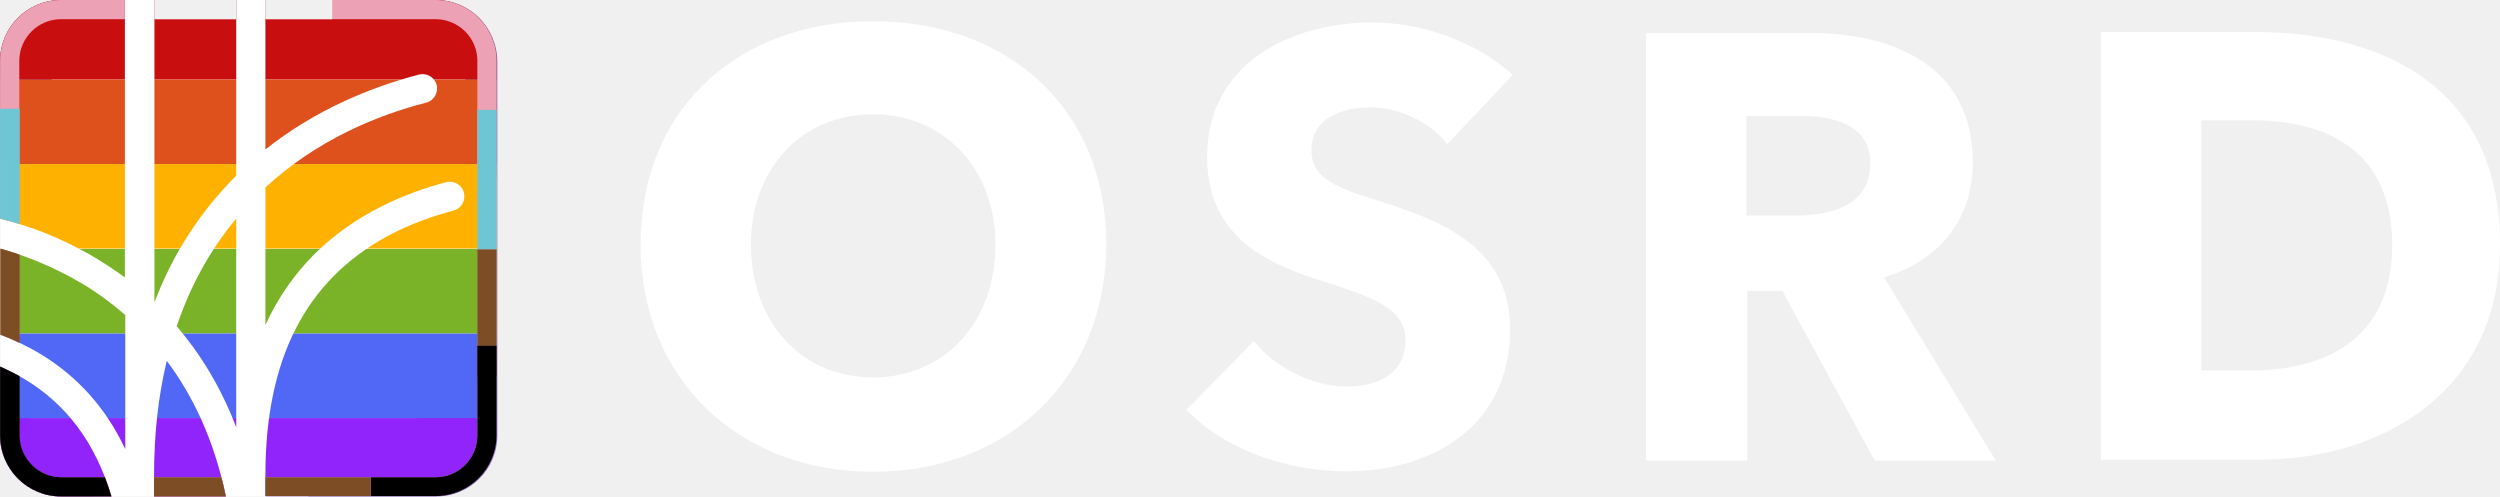
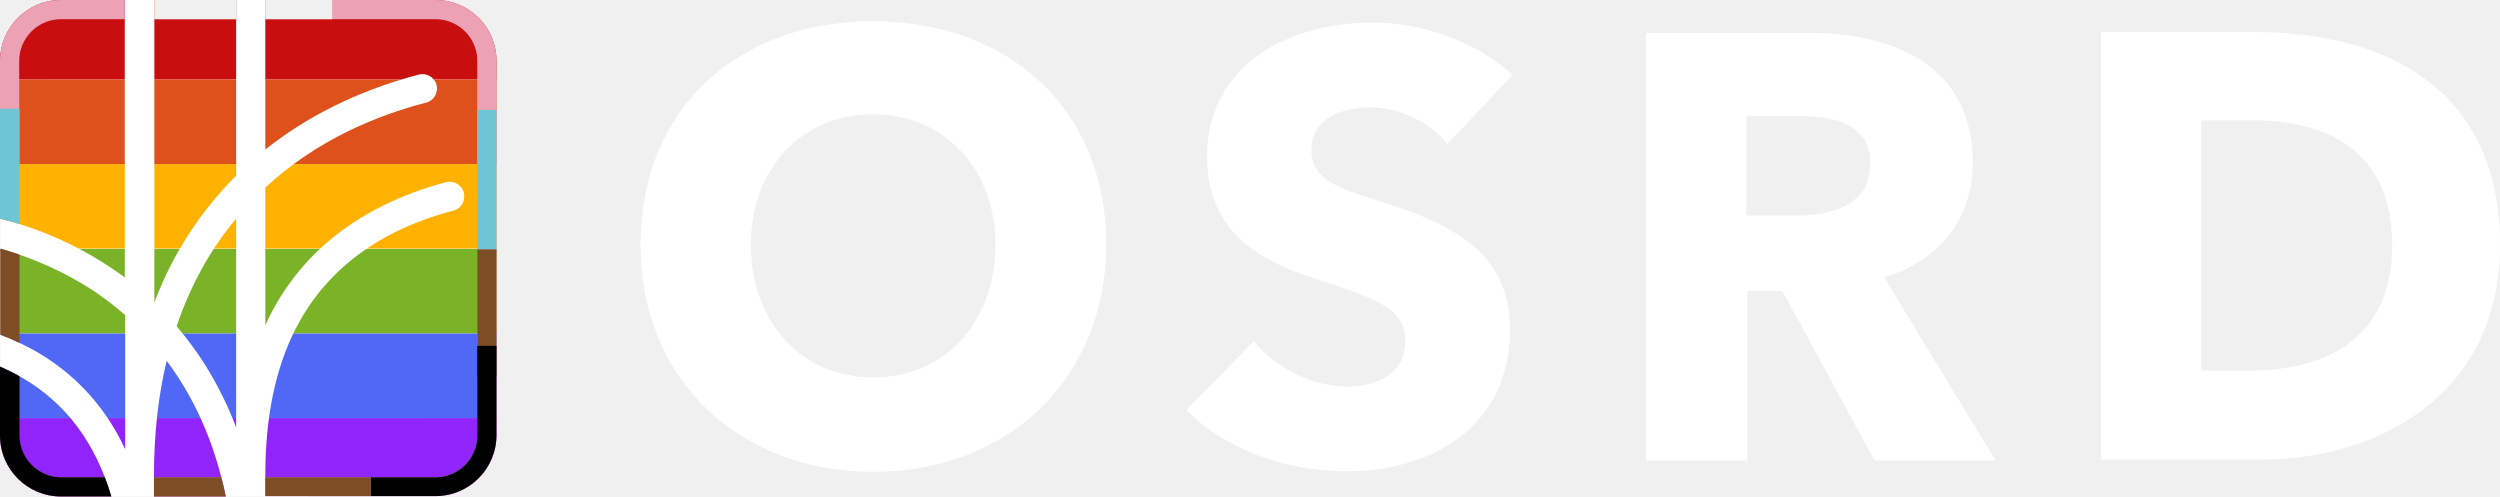
- <svg xmlns="http://www.w3.org/2000/svg" xmlns:xlink="http://www.w3.org/1999/xlink" xml:space="preserve" id="svg42" width="644.575" height="128" x="0" y="0" version="1.1">
+ <svg xmlns="http://www.w3.org/2000/svg" xmlns:xlink="http://www.w3.org/1999/xlink" xml:space="preserve" id="svg42" width="644.548" height="128" x="0" y="0" version="1.1">
  <defs id="defs1">
-     <clipPath id="clipPath352">
-       <path id="path1" d="M-1347.3 1737.07h1920V-923.35h-1920Z" />
-     </clipPath>
    <clipPath id="SVGID_2_">
      <use xlink:href="#SVGID_1_" id="use1" style="overflow:visible" />
    </clipPath>
-     <clipPath id="clipPath2">
-       <use xlink:href="#SVGID_1_" id="use2" style="overflow:visible" />
-     </clipPath>
    <clipPath id="SVGID_4_">
      <use xlink:href="#SVGID_3_" id="use10" style="overflow:visible" />
    </clipPath>
-     <clipPath id="clipPath3">
-       <use xlink:href="#SVGID_3_" id="use3" style="overflow:visible" />
-     </clipPath>
    <clipPath id="SVGID_6_">
      <use xlink:href="#SVGID_5_" id="use19" style="overflow:visible" />
    </clipPath>
-     <clipPath id="clipPath4">
-       <use xlink:href="#SVGID_5_" id="use4" style="overflow:visible" />
-     </clipPath>
    <clipPath id="SVGID_8_">
      <use xlink:href="#SVGID_7_" id="use28" style="overflow:visible" />
    </clipPath>
    <clipPath id="SVGID_10_">
      <use xlink:href="#SVGID_9_" id="use34" style="overflow:visible" />
    </clipPath>
-     <clipPath id="clipPath5">
-       <use xlink:href="#SVGID_9_" id="use5" style="overflow:visible" />
-     </clipPath>
    <clipPath id="SVGID_12_">
      <use xlink:href="#SVGID_11_" id="use43" style="overflow:visible" />
    </clipPath>
-     <clipPath id="clipPath6">
-       <use xlink:href="#SVGID_11_" id="use6" style="overflow:visible" />
-     </clipPath>
    <clipPath id="SVGID_14_">
      <use xlink:href="#SVGID_13_" id="use52" style="overflow:visible" />
    </clipPath>
-     <clipPath id="clipPath7">
-       <use xlink:href="#SVGID_13_" id="use7" style="overflow:visible" />
-     </clipPath>
-     <path id="SVGID_1_" d="M83.3 131.4c-2.2 9.2-3.3 19.1-3.3 29.9v5.4h18.7c-3.1-14.9-8.7-26.4-15.4-35.3Z" />
-     <path id="SVGID_3_" d="M40 102.2v22.4c3.4 1.3 7.1 3 10.7 5.2 9.6 5.9 16.9 14.1 21.8 24.6v-34.9c-3.9-3.4-7.8-6.2-11.6-8.4-7.3-4.3-14.6-7.1-20.9-8.9Z" />
-     <path id="SVGID_5_" d="M80.1 116.2c4.8-12.7 12-23.7 21.3-33V37.5H80.1Z" />
-     <path id="SVGID_7_" d="M85.9 122.4c6 7 11.4 15.6 15.5 26.3V94.4c-6.8 8.1-11.9 17.4-15.5 28z" />
-     <path id="SVGID_9_" d="M153.3 37.5H109v38.9c13.2-10.5 27.8-16.3 40-19.5 2-.5 4.1.7 4.6 2.7s-.7 4.1-2.7 4.6c-12.8 3.3-28.5 9.7-41.9 22.1v35.8c3.2-7 7.5-13.2 12.8-18.5 10.6-10.5 23.7-15.9 34.3-18.7 2-.5 4.1.7 4.6 2.8.5 2-.7 4.1-2.7 4.6-5.3 1.4-11.4 3.5-17.3 6.7-21.3 11.6-31.7 32-31.7 62.2v5.4h44.3c8.8 0 15.9-7.1 15.9-15.9V53.3c0-8.7-7.1-15.8-15.9-15.8z" />
-     <path id="SVGID_11_" d="M64.7 104.6c2.5 1.5 5.1 3.2 7.7 5.1V37.5H55.8c-8.8 0-15.9 7.1-15.9 15.9v41c7.4 1.8 16.1 5 24.8 10.2z" />
-     <path id="SVGID_13_" d="M46 136c-2-1.2-4.1-2.2-6.1-3.1v17.9c0 8.8 7.1 15.9 15.9 15.9h13.1C64.8 152.9 57.2 142.6 46 136Z" />
-     <filter id="filter2" width="1.06" height="1.06" x="-.03" y="-.03" color-interpolation-filters="sRGB">
-       <feGaussianBlur id="feGaussianBlur1" stdDeviation="1.593" />
-     </filter>
+     <path id="SVGID_1_" d="m 83.3,131.4 c -2.2,9.2 -3.3,19.1 -3.3,29.9 v 5.4 H 98.7 C 95.6,151.8 90,140.3 83.3,131.4 Z" />
+     <path id="SVGID_3_" d="m 40,102.2 v 22.4 c 3.4,1.3 7.1,3 10.7,5.2 9.6,5.9 16.9,14.1 21.8,24.6 V 119.5 C 68.6,116.1 64.7,113.3 60.9,111.1 53.6,106.8 46.3,104 40,102.2 Z" />
+     <path id="SVGID_5_" d="m 80.1,116.2 c 4.8,-12.7 12,-23.7 21.3,-33 V 37.5 H 80.1 Z" />
+     <path id="SVGID_7_" d="m 85.9,122.4 c 6,7 11.4,15.6 15.5,26.3 V 94.4 c -6.8,8.1 -11.9,17.4 -15.5,28 z" />
+     <path id="SVGID_9_" d="M 153.3,37.5 H 109 v 38.9 c 13.2,-10.5 27.8,-16.3 40,-19.5 2,-0.5 4.1,0.7 4.6,2.7 0.5,2 -0.7,4.1 -2.7,4.6 -12.8,3.3 -28.5,9.7 -41.9,22.1 v 35.8 c 3.2,-7 7.5,-13.2 12.8,-18.5 10.6,-10.5 23.7,-15.9 34.3,-18.7 2,-0.5 4.1,0.7 4.6,2.8 0.5,2 -0.7,4.1 -2.7,4.6 -5.3,1.4 -11.4,3.5 -17.3,6.7 -21.3,11.6 -31.7,32 -31.7,62.2 v 5.4 h 44.3 c 8.8,0 15.9,-7.1 15.9,-15.9 V 53.3 c 0,-8.7 -7.1,-15.8 -15.9,-15.8 z" />
+     <path id="SVGID_11_" d="m 64.7,104.6 c 2.5,1.5 5.1,3.2 7.7,5.1 V 37.5 H 55.8 c -8.8,0 -15.9,7.1 -15.9,15.9 v 41 c 7.4,1.8 16.1,5 24.8,10.2 z" />
+     <path id="SVGID_13_" d="m 46,136 c -2,-1.2 -4.1,-2.2 -6.1,-3.1 v 17.9 c 0,8.8 7.1,15.9 15.9,15.9 H 68.9 C 64.8,152.9 57.2,142.6 46,136 Z" />
  </defs>
  <style id="style1" type="text/css">.st10{fill:#fff}.st2{fill:#786abf}</style>
-   <g id="g12">
-     <g id="g42" transform="translate(-55.632 70.037)scale(1.11595)">
-       <g id="g29" transform="translate(13.651 -93.96)">
-         <path id="path23" d="M74.7 114.6c-1.9 8.2-2.9 17-2.9 26.5v4.8h16.6c-2.8-13.1-7.8-23.4-13.7-31.3Z" class="st2" />
-         <path id="path24" d="M36.2 88.7v19.9c3.1 1.2 6.3 2.7 9.5 4.6 8.5 5.2 15 12.6 19.4 21.8v-31c-3.4-3-6.9-5.5-10.3-7.5-6.5-3.7-12.9-6.2-18.6-7.8Z" class="st2" />
-         <path id="path25" d="M71.8 101.1c4.3-11.3 10.6-21.1 19-29.4V31.2h-19z" class="st2" />
-         <path id="path26" d="M77 106.6c5.3 6.2 10.1 13.8 13.7 23.3V81.8C84.8 89 80.2 97.3 77 106.6Z" class="st2" />
-         <path id="path27" d="M136.9 31.2H97.5v34.5c11.8-9.4 24.7-14.5 35.6-17.3 1.8-.5 3.7.6 4.1 2.4.5 1.8-.6 3.6-2.4 4.1-11.4 2.9-25.3 8.6-37.2 19.7v31.8c2.9-6.3 6.7-11.7 11.4-16.4 9.4-9.3 21-14.1 30.5-16.6 1.8-.5 3.7.6 4.1 2.4.5 1.8-.6 3.6-2.4 4.1-4.7 1.2-10.1 3.1-15.3 6-19 10.3-28.2 28.4-28.2 55.2v4.8H137c7.8 0 14.1-6.3 14.1-14.1V45.3c-.1-7.8-6.4-14.1-14.2-14.1Z" class="st2" />
-         <path id="path28" d="M58.2 90.8c2.2 1.3 4.5 2.8 6.8 4.6V31.2H50.3c-7.8 0-14.1 6.3-14.1 14.1v36.4c6.6 1.7 14.3 4.5 22 9.1z" class="st2" />
-         <path id="path29" d="M41.6 118.7c-1.8-1.1-3.6-2-5.4-2.8v15.9c0 7.8 6.3 14.1 14.1 14.1h11.6c-3.6-12.2-10.4-21.3-20.3-27.2Z" class="st2" />
-       </g>
-       <g id="g33" transform="translate(13.651 -93.96)">
+   <g id="g12" transform="translate(-0.024005,3.75e-4)">
+     <g id="g42" transform="matrix(1.11595,0,0,1.11595,-55.632,70.037)">
+       <g id="g33" transform="translate(13.651,-93.96)">
        <g id="g32">
          <g id="g31">
            <g id="g30">
-               <path id="path30" d="M237.9 140.2c-30.8 0-53.7-21.2-53.7-52.5 0-31.7 22.9-51.6 53.7-51.6 31 0 53.9 20 53.9 51.6-.1 31.3-22.9 52.5-53.9 52.5zm0-82.6c-16.7 0-28.2 12.8-28.2 30.1 0 17.9 11.6 30.7 28.2 30.7s28.3-12.8 28.3-30.7c0-17.2-11.6-30.1-28.3-30.1z" class="st10" />
+               <path id="path30" d="m 237.9,140.2 c -30.8,0 -53.7,-21.2 -53.7,-52.5 0,-31.7 22.9,-51.6 53.7,-51.6 31,0 53.9,20 53.9,51.6 -0.1,31.3 -22.9,52.5 -53.9,52.5 z m 0,-82.6 c -16.7,0 -28.2,12.8 -28.2,30.1 0,17.9 11.6,30.7 28.2,30.7 16.6,0 28.3,-12.8 28.3,-30.7 0,-17.2 -11.6,-30.1 -28.3,-30.1 z" class="st10" />
            </g>
          </g>
        </g>
      </g>
-       <g id="g35" transform="translate(13.651 -93.96)">
+       <g id="g35" transform="translate(13.651,-93.96)">
        <g id="g34">
-           <path id="path33" d="M370.6 64.5c-4-5.2-11.4-8.5-17.6-8.5-6.2 0-13.8 2.1-13.8 9.9 0 6.6 5.9 8.7 15.2 11.6 13.4 4.3 30.7 10 30.7 29.7 0 22.7-18.3 32.9-37.8 32.9-14.1 0-28.3-5.2-37-14.2l15.6-15.9c4.7 6 13.5 10.5 21.3 10.5 7.3 0 13.7-2.8 13.7-10.7 0-7.5-7.5-9.9-20.5-14.1-12.6-4-25.3-10.5-25.3-28.3 0-21.9 19.8-31 38.2-31 11.2 0 23.7 4.2 32.4 12.1z" class="st10" />
-         </g>
-       </g>
-       <g id="g37" transform="translate(13.651 -93.96)">
+           <path id="path33" d="M 370.6,64.5 C 366.6,59.3 359.2,56 353,56 c -6.2,0 -13.8,2.1 -13.8,9.9 0,6.6 5.9,8.7 15.2,11.6 13.4,4.3 30.7,10 30.7,29.7 0,22.7 -18.3,32.9 -37.8,32.9 -14.1,0 -28.3,-5.2 -37,-14.2 L 325.9,110 c 4.7,6 13.5,10.5 21.3,10.5 7.3,0 13.7,-2.8 13.7,-10.7 0,-7.5 -7.5,-9.9 -20.5,-14.1 -12.6,-4 -25.3,-10.5 -25.3,-28.3 0,-21.9 19.8,-31 38.2,-31 11.2,0 23.7,4.2 32.4,12.1 z" class="st10" />
+         </g>
+       </g>
+       <g id="g37" transform="translate(13.651,-93.96)">
        <g id="g36">
-           <path id="path35" d="M469.3 137.6 448 98.4h-8.1v39.2h-23.4V38.8h37.7c19 0 37.8 7.3 37.8 29.9 0 13.3-7.8 22.7-20.5 26.6l25.8 42.3zM452.4 58h-12.7v23H451c7.7 0 17.3-2 17.3-12 .1-9.1-8.7-11-15.9-11z" class="st10" />
-         </g>
-       </g>
-       <g id="g41" transform="translate(13.651 -93.96)">
+           <path id="path35" d="M 469.3,137.6 448,98.4 h -8.1 v 39.2 H 416.5 V 38.8 h 37.7 c 19,0 37.8,7.3 37.8,29.9 0,13.3 -7.8,22.7 -20.5,26.6 l 25.8,42.3 z M 452.4,58 H 439.7 V 81 H 451 c 7.7,0 17.3,-2 17.3,-12 0.1,-9.1 -8.7,-11 -15.9,-11 z" class="st10" />
+         </g>
+       </g>
+       <g id="g41" transform="translate(13.651,-93.96)">
        <g id="g40">
          <g id="g39">
            <g id="g38">
-               <path id="path37" d="M558.4 137.4h-36.8V38.6h35.7c28 0 56.5 11.7 56.5 49.1 0 34.8-28.2 49.7-55.4 49.7zM556.7 59h-11.9v57.8h11.3c17 0 32.8-7 32.8-29 0-22.2-15.7-28.8-32.2-28.8Z" class="st10" />
+               <path id="path37" d="M 558.4,137.4 H 521.6 V 38.6 h 35.7 c 28,0 56.5,11.7 56.5,49.1 0,34.8 -28.2,49.7 -55.4,49.7 z M 556.7,59 h -11.9 v 57.8 h 11.3 c 17,0 32.8,-7 32.8,-29 C 588.9,65.6 573.2,59 556.7,59 Z" class="st10" />
            </g>
          </g>
        </g>
      </g>
    </g>
-     <g id="Calque_1" transform="matrix(.98995 0 0 .99071 -39.475 -37.152)">
+     <g id="Calque_1" transform="matrix(0.98995,0,0,0.99071,-39.475,-37.152)">
      <g id="g64">
        <g id="g63">
-           <path id="polygon1" d="M64.4 37.5h81.1l20.3 27 3.4 19.8v47.1l-49.1 35.3H64.2L40 137.1v-54z" class="st0" style="fill:#fff" />
+           <path id="polygon1" d="m 64.4,37.5 h 81.1 l 20.3,27 3.4,19.8 v 47.1 l -49.1,35.3 H 64.2 L 40,137.1 v -54 z" class="st0" style="fill:#ffffff" />
          <g id="g62">
            <g id="g10">
-               <defs id="defs7">
-                 <path id="path3" d="M83.3 131.4c-2.2 9.2-3.3 19.1-3.3 29.9v5.4h18.7c-3.1-14.9-8.7-26.4-15.4-35.3Z" />
-               </defs>
+               <defs id="defs7" />
              <clipPath id="clipPath8">
                <use xlink:href="#SVGID_1_" id="use8" style="overflow:visible" />
              </clipPath>
              <g id="g6" class="st1" clip-path="url(#SVGID_2_)">
-                 <path id="rect1" d="M38.4 36.2h132.1v22H38.4z" class="st2" style="fill:#c80e0e" />
-                 <path id="rect2" d="M38.4 58.2h132.1v22H38.4z" class="st3" style="fill:#de511d" />
-                 <path id="rect3" d="M38.4 80.2h132.1v22H38.4z" class="st4" style="fill:#ffb100" />
-                 <path id="rect4" d="M38.4 102.3h132.1v22H38.4z" class="st5" style="fill:#7ab327" />
-                 <path id="rect5" d="M38.4 124.3h132.1v22H38.4z" class="st6" style="fill:#5068f5" />
-                 <path id="rect6" d="M38.4 146.3h132.1v22H38.4z" class="st7" style="fill:#9024fa" />
+                 <path id="rect1" d="m 38.4,36.2 h 132.1 v 22 H 38.4 Z" class="st2" style="fill:#c80e0e" />
+                 <path id="rect2" d="m 38.4,58.2 h 132.1 v 22 H 38.4 Z" class="st3" style="fill:#de511d" />
+                 <path id="rect3" d="m 38.4,80.2 h 132.1 v 22 H 38.4 Z" class="st4" style="fill:#ffb100" />
+                 <path id="rect4" d="m 38.4,102.3 h 132.1 v 22 H 38.4 Z" class="st5" style="fill:#7ab327" />
+                 <path id="rect5" d="m 38.4,124.3 h 132.1 v 22 H 38.4 Z" class="st6" style="fill:#5068f5" />
+                 <path id="rect6" d="m 38.4,146.3 h 132.1 v 22 H 38.4 Z" class="st7" style="fill:#9024fa" />
              </g>
              <g id="g9" class="st1" clip-path="url(#SVGID_2_)">
-                 <path id="path6" d="M153.3 37.5H55.8c-8.8 0-15.9 7.1-15.9 15.9v97.4c0 8.8 7.1 15.9 15.9 15.9h97.5c8.8 0 15.9-7.1 15.9-15.9V53.3c0-8.7-7.1-15.8-15.9-15.8z" class="st8" style="fill:none;stroke:#eca1b5;stroke-width:10;stroke-miterlimit:10" />
-                 <path id="line6" d="M169.2 102.4V66.1" class="st9" style="fill:none;stroke:#6ec6d4;stroke-width:10;stroke-miterlimit:10" />
-                 <path id="line7" d="M169.2 135.5V99.4" class="st10" style="fill:none;stroke:#7d4d25;stroke-width:10;stroke-miterlimit:10" />
-                 <path id="path7" d="M136.4 166.7h16.9c8.8 0 15.9-7.1 15.9-15.9v-15.3" class="st11" style="fill:none;stroke:#000;stroke-width:10;stroke-miterlimit:10" />
-                 <path id="polyline7" d="M69.9 166.7h66.5" class="st10" style="fill:none;stroke:#7d4d25;stroke-width:10;stroke-miterlimit:10" />
-                 <path id="path8" d="M40 135.5v15.3c0 8.8 7.1 15.9 15.9 15.9h16" class="st11" style="fill:none;stroke:#000;stroke-width:10;stroke-miterlimit:10" />
-                 <path id="polyline8" d="M40 99.2v36.3" class="st10" style="fill:none;stroke:#7d4d25;stroke-width:10;stroke-miterlimit:10" />
-                 <path id="line8" d="M40 65.8v33.4" class="st9" style="fill:none;stroke:#6ec6d4;stroke-width:10;stroke-miterlimit:10" />
-                 <path id="polyline9" d="M136.4 37.5H69.9" class="st12" style="fill:none;stroke:#fafafa;stroke-width:10;stroke-miterlimit:10" />
+                 <path id="path6" d="M 153.3,37.5 H 55.8 c -8.8,0 -15.9,7.1 -15.9,15.9 v 97.4 c 0,8.8 7.1,15.9 15.9,15.9 h 97.5 c 8.8,0 15.9,-7.1 15.9,-15.9 V 53.3 c 0,-8.7 -7.1,-15.8 -15.9,-15.8 z" class="st8" style="fill:none;stroke:#eca1b5;stroke-width:10;stroke-miterlimit:10" />
+                 <path id="line6" d="M 169.2,102.4 V 66.1" class="st9" style="fill:none;stroke:#6ec6d4;stroke-width:10;stroke-miterlimit:10" />
+                 <path id="line7" d="M 169.2,135.5 V 99.4" class="st10" style="fill:none;stroke:#7d4d25;stroke-width:10;stroke-miterlimit:10" />
+                 <path id="path7" d="m 136.4,166.7 h 16.9 c 8.8,0 15.9,-7.1 15.9,-15.9 v -15.3" class="st11" style="fill:none;stroke:#000000;stroke-width:10;stroke-miterlimit:10" />
+                 <path id="polyline7" d="m 69.9,166.7 h 66.5" class="st10" style="fill:none;stroke:#7d4d25;stroke-width:10;stroke-miterlimit:10" />
+                 <path id="path8" d="m 40,135.5 v 15.3 c 0,8.8 7.1,15.9 15.9,15.9 h 16" class="st11" style="fill:none;stroke:#000000;stroke-width:10;stroke-miterlimit:10" />
+                 <path id="polyline8" d="m 40,99.2 v 36.3" class="st10" style="fill:none;stroke:#7d4d25;stroke-width:10;stroke-miterlimit:10" />
+                 <path id="line8" d="M 40,65.8 V 99.2" class="st9" style="fill:none;stroke:#6ec6d4;stroke-width:10;stroke-miterlimit:10" />
+                 <path id="polyline9" d="M 136.4,37.5 H 69.9" class="st12" style="fill:none;stroke:#fafafa;stroke-width:10;stroke-miterlimit:10" />
              </g>
            </g>
            <g id="g19">
-               <defs id="defs10">
-                 <path id="path4" d="M40 102.2v22.4c3.4 1.3 7.1 3 10.7 5.2 9.6 5.9 16.9 14.1 21.8 24.6v-34.9c-3.9-3.4-7.8-6.2-11.6-8.4-7.3-4.3-14.6-7.1-20.9-8.9Z" />
-               </defs>
+               <defs id="defs10" />
              <clipPath id="clipPath9">
                <use xlink:href="#SVGID_3_" id="use9" style="overflow:visible" />
              </clipPath>
              <g id="g15" class="st13" clip-path="url(#SVGID_4_)">
-                 <path id="rect10" d="M38.4 36.2h132.1v22H38.4z" class="st2" style="fill:#c80e0e" />
-                 <path id="rect11" d="M38.4 58.2h132.1v22H38.4z" class="st3" style="fill:#de511d" />
-                 <path id="rect12" d="M38.4 80.2h132.1v22H38.4z" class="st4" style="fill:#ffb100" />
-                 <path id="rect13" d="M38.4 102.3h132.1v22H38.4z" class="st5" style="fill:#7ab327" />
-                 <path id="rect14" d="M38.4 124.3h132.1v22H38.4z" class="st6" style="fill:#5068f5" />
-                 <path id="rect15" d="M38.4 146.3h132.1v22H38.4z" class="st7" style="fill:#9024fa" />
+                 <path id="rect10" d="m 38.4,36.2 h 132.1 v 22 H 38.4 Z" class="st2" style="fill:#c80e0e" />
+                 <path id="rect11" d="m 38.4,58.2 h 132.1 v 22 H 38.4 Z" class="st3" style="fill:#de511d" />
+                 <path id="rect12" d="m 38.4,80.2 h 132.1 v 22 H 38.4 Z" class="st4" style="fill:#ffb100" />
+                 <path id="rect13" d="m 38.4,102.3 h 132.1 v 22 H 38.4 Z" class="st5" style="fill:#7ab327" />
+                 <path id="rect14" d="m 38.4,124.3 h 132.1 v 22 H 38.4 Z" class="st6" style="fill:#5068f5" />
+                 <path id="rect15" d="m 38.4,146.3 h 132.1 v 22 H 38.4 Z" class="st7" style="fill:#9024fa" />
              </g>
              <g id="g18" class="st13" clip-path="url(#SVGID_4_)">
-                 <path id="path15" d="M153.3 37.5H55.8c-8.8 0-15.9 7.1-15.9 15.9v97.4c0 8.8 7.1 15.9 15.9 15.9h97.5c8.8 0 15.9-7.1 15.9-15.9V53.3c0-8.7-7.1-15.8-15.9-15.8z" class="st8" style="fill:none;stroke:#eca1b5;stroke-width:10;stroke-miterlimit:10" />
-                 <path id="line15" d="M169.2 102.4V66.1" class="st9" style="fill:none;stroke:#6ec6d4;stroke-width:10;stroke-miterlimit:10" />
-                 <path id="line16" d="M169.2 135.5V99.4" class="st10" style="fill:none;stroke:#7d4d25;stroke-width:10;stroke-miterlimit:10" />
-                 <path id="path16" d="M136.4 166.7h16.9c8.8 0 15.9-7.1 15.9-15.9v-15.3" class="st11" style="fill:none;stroke:#000;stroke-width:10;stroke-miterlimit:10" />
-                 <path id="polyline16" d="M69.9 166.7h66.5" class="st10" style="fill:none;stroke:#7d4d25;stroke-width:10;stroke-miterlimit:10" />
-                 <path id="path17" d="M40 135.5v15.3c0 8.8 7.1 15.9 15.9 15.9h16" class="st11" style="fill:none;stroke:#000;stroke-width:10;stroke-miterlimit:10" />
-                 <path id="polyline17" d="M40 99.2v36.3" class="st10" style="fill:none;stroke:#7d4d25;stroke-width:10;stroke-miterlimit:10" />
-                 <path id="line17" d="M40 65.8v33.4" class="st9" style="fill:none;stroke:#6ec6d4;stroke-width:10;stroke-miterlimit:10" />
-                 <path id="polyline18" d="M136.4 37.5H69.9" class="st12" style="fill:none;stroke:#fafafa;stroke-width:10;stroke-miterlimit:10" />
+                 <path id="path15" d="M 153.3,37.5 H 55.8 c -8.8,0 -15.9,7.1 -15.9,15.9 v 97.4 c 0,8.8 7.1,15.9 15.9,15.9 h 97.5 c 8.8,0 15.9,-7.1 15.9,-15.9 V 53.3 c 0,-8.7 -7.1,-15.8 -15.9,-15.8 z" class="st8" style="fill:none;stroke:#eca1b5;stroke-width:10;stroke-miterlimit:10" />
+                 <path id="line15" d="M 169.2,102.4 V 66.1" class="st9" style="fill:none;stroke:#6ec6d4;stroke-width:10;stroke-miterlimit:10" />
+                 <path id="line16" d="M 169.2,135.5 V 99.4" class="st10" style="fill:none;stroke:#7d4d25;stroke-width:10;stroke-miterlimit:10" />
+                 <path id="path16" d="m 136.4,166.7 h 16.9 c 8.8,0 15.9,-7.1 15.9,-15.9 v -15.3" class="st11" style="fill:none;stroke:#000000;stroke-width:10;stroke-miterlimit:10" />
+                 <path id="polyline16" d="m 69.9,166.7 h 66.5" class="st10" style="fill:none;stroke:#7d4d25;stroke-width:10;stroke-miterlimit:10" />
+                 <path id="path17" d="m 40,135.5 v 15.3 c 0,8.8 7.1,15.9 15.9,15.9 h 16" class="st11" style="fill:none;stroke:#000000;stroke-width:10;stroke-miterlimit:10" />
+                 <path id="polyline17" d="m 40,99.2 v 36.3" class="st10" style="fill:none;stroke:#7d4d25;stroke-width:10;stroke-miterlimit:10" />
+                 <path id="line17" d="M 40,65.8 V 99.2" class="st9" style="fill:none;stroke:#6ec6d4;stroke-width:10;stroke-miterlimit:10" />
+                 <path id="polyline18" d="M 136.4,37.5 H 69.9" class="st12" style="fill:none;stroke:#fafafa;stroke-width:10;stroke-miterlimit:10" />
              </g>
            </g>
            <g id="g28">
-               <defs id="defs19">
-                 <path id="path5" d="M80.1 116.2c4.8-12.7 12-23.7 21.3-33V37.5H80.1Z" />
-               </defs>
+               <defs id="defs19" />
              <clipPath id="clipPath11">
                <use xlink:href="#SVGID_5_" id="use11" style="overflow:visible" />
              </clipPath>
              <g id="g24" class="st14" clip-path="url(#SVGID_6_)">
-                 <path id="rect19" d="M38.4 36.2h132.1v22H38.4z" class="st2" style="fill:#c80e0e" />
-                 <path id="rect20" d="M38.4 58.2h132.1v22H38.4z" class="st3" style="fill:#de511d" />
-                 <path id="rect21" d="M38.4 80.2h132.1v22H38.4z" class="st4" style="fill:#ffb100" />
-                 <path id="rect22" d="M38.4 102.3h132.1v22H38.4z" class="st5" style="fill:#7ab327" />
-                 <path id="rect23" d="M38.4 124.3h132.1v22H38.4z" class="st6" style="fill:#5068f5" />
-                 <path id="rect24" d="M38.4 146.3h132.1v22H38.4z" class="st7" style="fill:#9024fa" />
+                 <path id="rect19" d="m 38.4,36.2 h 132.1 v 22 H 38.4 Z" class="st2" style="fill:#c80e0e" />
+                 <path id="rect20" d="m 38.4,58.2 h 132.1 v 22 H 38.4 Z" class="st3" style="fill:#de511d" />
+                 <path id="rect21" d="m 38.4,80.2 h 132.1 v 22 H 38.4 Z" class="st4" style="fill:#ffb100" />
+                 <path id="rect22" d="m 38.4,102.3 h 132.1 v 22 H 38.4 Z" class="st5" style="fill:#7ab327" />
+                 <path id="rect23" d="m 38.4,124.3 h 132.1 v 22 H 38.4 Z" class="st6" style="fill:#5068f5" />
+                 <path id="rect24" d="m 38.4,146.3 h 132.1 v 22 H 38.4 Z" class="st7" style="fill:#9024fa" />
              </g>
              <g id="g27" class="st14" clip-path="url(#SVGID_6_)">
-                 <path id="path24-2" d="M153.3 37.5H55.8c-8.8 0-15.9 7.1-15.9 15.9v97.4c0 8.8 7.1 15.9 15.9 15.9h97.5c8.8 0 15.9-7.1 15.9-15.9V53.3c0-8.7-7.1-15.8-15.9-15.8z" class="st8" style="fill:none;stroke:#eca1b5;stroke-width:10;stroke-miterlimit:10" />
-                 <path id="line24" d="M169.2 102.4V66.1" class="st9" style="fill:none;stroke:#6ec6d4;stroke-width:10;stroke-miterlimit:10" />
-                 <path id="line25" d="M169.2 135.5V99.4" class="st10" style="fill:none;stroke:#7d4d25;stroke-width:10;stroke-miterlimit:10" />
-                 <path id="path25-7" d="M136.4 166.7h16.9c8.8 0 15.9-7.1 15.9-15.9v-15.3" class="st11" style="fill:none;stroke:#000;stroke-width:10;stroke-miterlimit:10" />
-                 <path id="polyline25" d="M69.9 166.7h66.5" class="st10" style="fill:none;stroke:#7d4d25;stroke-width:10;stroke-miterlimit:10" />
-                 <path id="path26-0" d="M40 135.5v15.3c0 8.8 7.1 15.9 15.9 15.9h16" class="st11" style="fill:none;stroke:#000;stroke-width:10;stroke-miterlimit:10" />
-                 <path id="polyline26" d="M40 99.2v36.3" class="st10" style="fill:none;stroke:#7d4d25;stroke-width:10;stroke-miterlimit:10" />
-                 <path id="line26" d="M40 65.8v33.4" class="st9" style="fill:none;stroke:#6ec6d4;stroke-width:10;stroke-miterlimit:10" />
-                 <path id="polyline27" d="M136.4 37.5H69.9" class="st15" style="fill:none;stroke:#f0f0f0;stroke-width:10;stroke-miterlimit:10" />
+                 <path id="path24-2" d="M 153.3,37.5 H 55.8 c -8.8,0 -15.9,7.1 -15.9,15.9 v 97.4 c 0,8.8 7.1,15.9 15.9,15.9 h 97.5 c 8.8,0 15.9,-7.1 15.9,-15.9 V 53.3 c 0,-8.7 -7.1,-15.8 -15.9,-15.8 z" class="st8" style="fill:none;stroke:#eca1b5;stroke-width:10;stroke-miterlimit:10" />
+                 <path id="line24" d="M 169.2,102.4 V 66.1" class="st9" style="fill:none;stroke:#6ec6d4;stroke-width:10;stroke-miterlimit:10" />
+                 <path id="line25" d="M 169.2,135.5 V 99.4" class="st10" style="fill:none;stroke:#7d4d25;stroke-width:10;stroke-miterlimit:10" />
+                 <path id="path25-7" d="m 136.4,166.7 h 16.9 c 8.8,0 15.9,-7.1 15.9,-15.9 v -15.3" class="st11" style="fill:none;stroke:#000000;stroke-width:10;stroke-miterlimit:10" />
+                 <path id="polyline25" d="m 69.9,166.7 h 66.5" class="st10" style="fill:none;stroke:#7d4d25;stroke-width:10;stroke-miterlimit:10" />
+                 <path id="path26-0" d="m 40,135.5 v 15.3 c 0,8.8 7.1,15.9 15.9,15.9 h 16" class="st11" style="fill:none;stroke:#000000;stroke-width:10;stroke-miterlimit:10" />
+                 <path id="polyline26" d="m 40,99.2 v 36.3" class="st10" style="fill:none;stroke:#7d4d25;stroke-width:10;stroke-miterlimit:10" />
+                 <path id="line26" d="M 40,65.8 V 99.2" class="st9" style="fill:none;stroke:#6ec6d4;stroke-width:10;stroke-miterlimit:10" />
+                 <path id="polyline27" d="M 136.4,37.5 H 69.9" class="st15" style="fill:none;stroke:#f0f0f0;stroke-width:10;stroke-miterlimit:10" />
              </g>
            </g>
            <g id="g34-9">
-               <defs id="defs28">
-                 <path id="path9" d="M85.9 122.4c6 7 11.4 15.6 15.5 26.3V94.4c-6.8 8.1-11.9 17.4-15.5 28z" />
-               </defs>
+               <defs id="defs28" />
              <clipPath id="clipPath12">
                <use xlink:href="#SVGID_7_" id="use12" style="overflow:visible" />
              </clipPath>
              <g id="g33-3" class="st16" clip-path="url(#SVGID_8_)">
-                 <path id="rect28" d="M38.4 36.2h132.1v22H38.4z" class="st2" style="fill:#c80e0e" />
-                 <path id="rect29" d="M38.4 58.2h132.1v22H38.4z" class="st3" style="fill:#de511d" />
-                 <path id="rect30" d="M38.4 80.2h132.1v22H38.4z" class="st4" style="fill:#ffb100" />
-                 <path id="rect31" d="M38.4 102.3h132.1v22H38.4z" class="st5" style="fill:#7ab327" />
-                 <path id="rect32" d="M38.4 124.3h132.1v22H38.4z" class="st6" style="fill:#5068f5" />
-                 <path id="rect33" d="M38.4 146.3h132.1v22H38.4z" class="st7" style="fill:#9024fa" />
+                 <path id="rect28" d="m 38.4,36.2 h 132.1 v 22 H 38.4 Z" class="st2" style="fill:#c80e0e" />
+                 <path id="rect29" d="m 38.4,58.2 h 132.1 v 22 H 38.4 Z" class="st3" style="fill:#de511d" />
+                 <path id="rect30" d="m 38.4,80.2 h 132.1 v 22 H 38.4 Z" class="st4" style="fill:#ffb100" />
+                 <path id="rect31" d="m 38.4,102.3 h 132.1 v 22 H 38.4 Z" class="st5" style="fill:#7ab327" />
+                 <path id="rect32" d="m 38.4,124.3 h 132.1 v 22 H 38.4 Z" class="st6" style="fill:#5068f5" />
+                 <path id="rect33" d="m 38.4,146.3 h 132.1 v 22 H 38.4 Z" class="st7" style="fill:#9024fa" />
              </g>
            </g>
            <g id="g43">
-               <defs id="defs34">
-                 <path id="path10" d="M153.3 37.5H109v38.9c13.2-10.5 27.8-16.3 40-19.5 2-.5 4.1.7 4.6 2.7s-.7 4.1-2.7 4.6c-12.8 3.3-28.5 9.7-41.9 22.1v35.8c3.2-7 7.5-13.2 12.8-18.5 10.6-10.5 23.7-15.9 34.3-18.7 2-.5 4.1.7 4.6 2.8.5 2-.7 4.1-2.7 4.6-5.3 1.4-11.4 3.5-17.3 6.7-21.3 11.6-31.7 32-31.7 62.2v5.4h44.3c8.8 0 15.9-7.1 15.9-15.9V53.3c0-8.7-7.1-15.8-15.9-15.8z" />
-               </defs>
+               <defs id="defs34" />
              <clipPath id="clipPath13">
                <use xlink:href="#SVGID_9_" id="use13" style="overflow:visible" />
              </clipPath>
              <g id="g39-6" class="st17" clip-path="url(#SVGID_10_)">
-                 <path id="rect34" d="M38.4 36.2h132.1v22H38.4z" class="st2" style="fill:#c80e0e" />
-                 <path id="rect35" d="M38.4 58.2h132.1v22H38.4z" class="st3" style="fill:#de511d" />
-                 <path id="rect36" d="M38.4 80.2h132.1v22H38.4z" class="st4" style="fill:#ffb100" />
-                 <path id="rect37" d="M38.4 102.3h132.1v22H38.4z" class="st5" style="fill:#7ab327" />
-                 <path id="rect38" d="M38.4 124.3h132.1v22H38.4z" class="st6" style="fill:#5068f5" />
-                 <path id="rect39" d="M38.4 146.3h132.1v22H38.4z" class="st7" style="fill:#9024fa" />
+                 <path id="rect34" d="m 38.4,36.2 h 132.1 v 22 H 38.4 Z" class="st2" style="fill:#c80e0e" />
+                 <path id="rect35" d="m 38.4,58.2 h 132.1 v 22 H 38.4 Z" class="st3" style="fill:#de511d" />
+                 <path id="rect36" d="m 38.4,80.2 h 132.1 v 22 H 38.4 Z" class="st4" style="fill:#ffb100" />
+                 <path id="rect37" d="m 38.4,102.3 h 132.1 v 22 H 38.4 Z" class="st5" style="fill:#7ab327" />
+                 <path id="rect38" d="m 38.4,124.3 h 132.1 v 22 H 38.4 Z" class="st6" style="fill:#5068f5" />
+                 <path id="rect39" d="m 38.4,146.3 h 132.1 v 22 H 38.4 Z" class="st7" style="fill:#9024fa" />
              </g>
              <g id="g42-0" class="st17" clip-path="url(#SVGID_10_)">
-                 <path id="path39" d="M153.3 37.5H55.8c-8.8 0-15.9 7.1-15.9 15.9v97.4c0 8.8 7.1 15.9 15.9 15.9h97.5c8.8 0 15.9-7.1 15.9-15.9V53.3c0-8.7-7.1-15.8-15.9-15.8z" class="st8" style="fill:none;stroke:#eca1b5;stroke-width:10;stroke-miterlimit:10" />
-                 <path id="line39" d="M169.2 102.4V66.1" class="st9" style="fill:none;stroke:#6ec6d4;stroke-width:10;stroke-miterlimit:10" />
-                 <path id="line40" d="M169.2 135.5v-33.1" class="st10" style="fill:none;stroke:#7d4d25;stroke-width:10;stroke-miterlimit:10" />
-                 <path id="path40" d="M136.4 166.7h16.9c8.8 0 15.9-7.1 15.9-15.9v-23.3" class="st11" style="fill:none;stroke:#000;stroke-width:10;stroke-miterlimit:10" />
-                 <path id="polyline40" d="M69.9 166.7h66.5" class="st10" style="fill:none;stroke:#7d4d25;stroke-width:10;stroke-miterlimit:10" />
-                 <path id="path41" d="M40 135.5v15.3c0 8.8 7.1 15.9 15.9 15.9h16" class="st11" style="fill:none;stroke:#000;stroke-width:10;stroke-miterlimit:10" />
-                 <path id="polyline41" d="M40 99.2v36.3" class="st10" style="fill:none;stroke:#7d4d25;stroke-width:10;stroke-miterlimit:10" />
-                 <path id="line41" d="M40 65.8v33.4" class="st9" style="fill:none;stroke:#6ec6d4;stroke-width:10;stroke-miterlimit:10" />
-                 <path id="polyline42" d="M126.4 37.5H69.9" class="st15" style="fill:none;stroke:#f0f0f0;stroke-width:10;stroke-miterlimit:10" />
+                 <path id="path39" d="M 153.3,37.5 H 55.8 c -8.8,0 -15.9,7.1 -15.9,15.9 v 97.4 c 0,8.8 7.1,15.9 15.9,15.9 h 97.5 c 8.8,0 15.9,-7.1 15.9,-15.9 V 53.3 c 0,-8.7 -7.1,-15.8 -15.9,-15.8 z" class="st8" style="fill:none;stroke:#eca1b5;stroke-width:10;stroke-miterlimit:10" />
+                 <path id="line39" d="M 169.2,102.4 V 66.1" class="st9" style="fill:none;stroke:#6ec6d4;stroke-width:10;stroke-miterlimit:10" />
+                 <path id="line40" d="M 169.2,135.5 V 102.4" class="st10" style="fill:none;stroke:#7d4d25;stroke-width:10;stroke-miterlimit:10" />
+                 <path id="path40" d="m 136.4,166.7 h 16.9 c 8.8,0 15.9,-7.1 15.9,-15.9 v -23.3" class="st11" style="fill:none;stroke:#000000;stroke-width:10;stroke-miterlimit:10" />
+                 <path id="polyline40" d="m 69.9,166.7 h 66.5" class="st10" style="fill:none;stroke:#7d4d25;stroke-width:10;stroke-miterlimit:10" />
+                 <path id="path41" d="m 40,135.5 v 15.3 c 0,8.8 7.1,15.9 15.9,15.9 h 16" class="st11" style="fill:none;stroke:#000000;stroke-width:10;stroke-miterlimit:10" />
+                 <path id="polyline41" d="m 40,99.2 v 36.3" class="st10" style="fill:none;stroke:#7d4d25;stroke-width:10;stroke-miterlimit:10" />
+                 <path id="line41" d="M 40,65.8 V 99.2" class="st9" style="fill:none;stroke:#6ec6d4;stroke-width:10;stroke-miterlimit:10" />
+                 <path id="polyline42" d="M 126.4,37.5 H 69.9" class="st15" style="fill:none;stroke:#f0f0f0;stroke-width:10;stroke-miterlimit:10" />
              </g>
            </g>
            <g id="g52">
-               <defs id="defs43">
-                 <path id="path11" d="M64.7 104.6c2.5 1.5 5.1 3.2 7.7 5.1V37.5H55.8c-8.8 0-15.9 7.1-15.9 15.9v41c7.4 1.8 16.1 5 24.8 10.2z" />
-               </defs>
+               <defs id="defs43" />
              <clipPath id="clipPath14">
                <use xlink:href="#SVGID_11_" id="use14" style="overflow:visible" />
              </clipPath>
              <g id="g48" class="st18" clip-path="url(#SVGID_12_)">
-                 <path id="rect43" d="M38.4 36.2h132.1v22H38.4z" class="st2" style="fill:#c80e0e" />
-                 <path id="rect44" d="M38.4 58.2h132.1v22H38.4z" class="st3" style="fill:#de511d" />
-                 <path id="rect45" d="M38.4 80.2h132.1v22H38.4z" class="st4" style="fill:#ffb100" />
-                 <path id="rect46" d="M38.4 102.3h132.1v22H38.4z" class="st5" style="fill:#7ab327" />
-                 <path id="rect47" d="M38.4 124.3h132.1v22H38.4z" class="st6" style="fill:#5068f5" />
-                 <path id="rect48" d="M38.4 146.3h132.1v22H38.4z" class="st7" style="fill:#9024fa" />
+                 <path id="rect43" d="m 38.4,36.2 h 132.1 v 22 H 38.4 Z" class="st2" style="fill:#c80e0e" />
+                 <path id="rect44" d="m 38.4,58.2 h 132.1 v 22 H 38.4 Z" class="st3" style="fill:#de511d" />
+                 <path id="rect45" d="m 38.4,80.2 h 132.1 v 22 H 38.4 Z" class="st4" style="fill:#ffb100" />
+                 <path id="rect46" d="m 38.4,102.3 h 132.1 v 22 H 38.4 Z" class="st5" style="fill:#7ab327" />
+                 <path id="rect47" d="m 38.4,124.3 h 132.1 v 22 H 38.4 Z" class="st6" style="fill:#5068f5" />
+                 <path id="rect48" d="m 38.4,146.3 h 132.1 v 22 H 38.4 Z" class="st7" style="fill:#9024fa" />
              </g>
              <g id="g51" class="st18" clip-path="url(#SVGID_12_)">
-                 <path id="path48" d="M153.3 37.5H55.8c-8.8 0-15.9 7.1-15.9 15.9v97.4c0 8.8 7.1 15.9 15.9 15.9h97.5c8.8 0 15.9-7.1 15.9-15.9V53.3c0-8.7-7.1-15.8-15.9-15.8z" class="st8" style="fill:none;stroke:#eca1b5;stroke-width:10;stroke-miterlimit:10" />
-                 <path id="line48" d="M169.2 102.4V66.1" class="st9" style="fill:none;stroke:#6ec6d4;stroke-width:10;stroke-miterlimit:10" />
-                 <path id="line49" d="M169.2 135.5V99.4" class="st10" style="fill:none;stroke:#7d4d25;stroke-width:10;stroke-miterlimit:10" />
-                 <path id="path49" d="M136.4 166.7h16.9c8.8 0 15.9-7.1 15.9-15.9v-15.3" class="st11" style="fill:none;stroke:#000;stroke-width:10;stroke-miterlimit:10" />
-                 <path id="polyline49" d="M69.9 166.7h66.5" class="st10" style="fill:none;stroke:#7d4d25;stroke-width:10;stroke-miterlimit:10" />
-                 <path id="path50" d="M40 135.5v15.3c0 8.8 7.1 15.9 15.9 15.9h16" class="st11" style="fill:none;stroke:#000;stroke-width:10;stroke-miterlimit:10" />
-                 <path id="polyline50" d="M40 99.2v36.3" class="st10" style="fill:none;stroke:#7d4d25;stroke-width:10;stroke-miterlimit:10" />
-                 <path id="line50" d="M40 65.8v33.4" class="st9" style="fill:none;stroke:#6ec6d4;stroke-width:10;stroke-miterlimit:10" />
-                 <path id="polyline51" d="M136.4 37.5H79.9" class="st12" style="fill:none;stroke:#fafafa;stroke-width:10;stroke-miterlimit:10" />
+                 <path id="path48" d="M 153.3,37.5 H 55.8 c -8.8,0 -15.9,7.1 -15.9,15.9 v 97.4 c 0,8.8 7.1,15.9 15.9,15.9 h 97.5 c 8.8,0 15.9,-7.1 15.9,-15.9 V 53.3 c 0,-8.7 -7.1,-15.8 -15.9,-15.8 z" class="st8" style="fill:none;stroke:#eca1b5;stroke-width:10;stroke-miterlimit:10" />
+                 <path id="line48" d="M 169.2,102.4 V 66.1" class="st9" style="fill:none;stroke:#6ec6d4;stroke-width:10;stroke-miterlimit:10" />
+                 <path id="line49" d="M 169.2,135.5 V 99.4" class="st10" style="fill:none;stroke:#7d4d25;stroke-width:10;stroke-miterlimit:10" />
+                 <path id="path49" d="m 136.4,166.7 h 16.9 c 8.8,0 15.9,-7.1 15.9,-15.9 v -15.3" class="st11" style="fill:none;stroke:#000000;stroke-width:10;stroke-miterlimit:10" />
+                 <path id="polyline49" d="m 69.9,166.7 h 66.5" class="st10" style="fill:none;stroke:#7d4d25;stroke-width:10;stroke-miterlimit:10" />
+                 <path id="path50" d="m 40,135.5 v 15.3 c 0,8.8 7.1,15.9 15.9,15.9 h 16" class="st11" style="fill:none;stroke:#000000;stroke-width:10;stroke-miterlimit:10" />
+                 <path id="polyline50" d="m 40,99.2 v 36.3" class="st10" style="fill:none;stroke:#7d4d25;stroke-width:10;stroke-miterlimit:10" />
+                 <path id="line50" d="M 40,65.8 V 99.2" class="st9" style="fill:none;stroke:#6ec6d4;stroke-width:10;stroke-miterlimit:10" />
+                 <path id="polyline51" d="M 136.4,37.5 H 79.9" class="st12" style="fill:none;stroke:#fafafa;stroke-width:10;stroke-miterlimit:10" />
              </g>
            </g>
            <g id="g61">
-               <defs id="defs52">
-                 <path id="path12" d="M46 136c-2-1.2-4.1-2.2-6.1-3.1v17.9c0 8.8 7.1 15.9 15.9 15.9h13.1C64.8 152.9 57.2 142.6 46 136Z" />
-               </defs>
+               <defs id="defs52" />
              <clipPath id="clipPath15">
                <use xlink:href="#SVGID_13_" id="use15" style="overflow:visible" />
              </clipPath>
              <g id="g57" class="st19" clip-path="url(#SVGID_14_)">
-                 <path id="rect52" d="M38.4 36.2h132.1v22H38.4z" class="st2" style="fill:#c80e0e" />
-                 <path id="rect53" d="M38.4 58.2h132.1v22H38.4z" class="st3" style="fill:#de511d" />
-                 <path id="rect54" d="M38.4 80.2h132.1v22H38.4z" class="st4" style="fill:#ffb100" />
-                 <path id="rect55" d="M38.4 102.3h132.1v22H38.4z" class="st5" style="fill:#7ab327" />
-                 <path id="rect56" d="M38.4 124.3h132.1v22H38.4z" class="st6" style="fill:#5068f5" />
-                 <path id="rect57" d="M38.4 146.3h132.1v22H38.4z" class="st7" style="fill:#9024fa" />
+                 <path id="rect52" d="m 38.4,36.2 h 132.1 v 22 H 38.4 Z" class="st2" style="fill:#c80e0e" />
+                 <path id="rect53" d="m 38.4,58.2 h 132.1 v 22 H 38.4 Z" class="st3" style="fill:#de511d" />
+                 <path id="rect54" d="m 38.4,80.2 h 132.1 v 22 H 38.4 Z" class="st4" style="fill:#ffb100" />
+                 <path id="rect55" d="m 38.4,102.3 h 132.1 v 22 H 38.4 Z" class="st5" style="fill:#7ab327" />
+                 <path id="rect56" d="m 38.4,124.3 h 132.1 v 22 H 38.4 Z" class="st6" style="fill:#5068f5" />
+                 <path id="rect57" d="m 38.4,146.3 h 132.1 v 22 H 38.4 Z" class="st7" style="fill:#9024fa" />
              </g>
              <g id="g60" class="st19" clip-path="url(#SVGID_14_)">
-                 <path id="path57" d="M153.3 37.5H55.8c-8.8 0-15.9 7.1-15.9 15.9v97.4c0 8.8 7.1 15.9 15.9 15.9h97.5c8.8 0 15.9-7.1 15.9-15.9V53.3c0-8.7-7.1-15.8-15.9-15.8z" class="st8" style="fill:none;stroke:#eca1b5;stroke-width:10;stroke-miterlimit:10" />
-                 <path id="line57" d="M169.2 102.4V66.1" class="st9" style="fill:none;stroke:#6ec6d4;stroke-width:10;stroke-miterlimit:10" />
-                 <path id="line58" d="M169.2 135.5V99.4" class="st10" style="fill:none;stroke:#7d4d25;stroke-width:10;stroke-miterlimit:10" />
-                 <path id="path58" d="M136.4 166.7h16.9c8.8 0 15.9-7.1 15.9-15.9v-15.3" class="st11" style="fill:none;stroke:#000;stroke-width:10;stroke-miterlimit:10" />
-                 <path id="polyline58" d="M69.9 166.7h66.5" class="st10" style="fill:none;stroke:#7d4d25;stroke-width:10;stroke-miterlimit:10" />
-                 <path id="path59" d="M40 125.5v25.3c0 8.8 7.1 15.9 15.9 15.9h16" class="st11" style="fill:none;stroke:#000;stroke-width:10;stroke-miterlimit:10" />
-                 <path id="polyline59" d="M40 99.2v33.7-7.4" class="st10" style="fill:none;stroke:#7d4d25;stroke-width:10;stroke-miterlimit:10" />
-                 <path id="line59" d="M40 65.8v33.4" class="st9" style="fill:none;stroke:#6ec6d4;stroke-width:10;stroke-miterlimit:10" />
-                 <path id="polyline60" d="M136.4 37.5H69.9" class="st12" style="fill:none;stroke:#fafafa;stroke-width:10;stroke-miterlimit:10" />
+                 <path id="path57" d="M 153.3,37.5 H 55.8 c -8.8,0 -15.9,7.1 -15.9,15.9 v 97.4 c 0,8.8 7.1,15.9 15.9,15.9 h 97.5 c 8.8,0 15.9,-7.1 15.9,-15.9 V 53.3 c 0,-8.7 -7.1,-15.8 -15.9,-15.8 z" class="st8" style="fill:none;stroke:#eca1b5;stroke-width:10;stroke-miterlimit:10" />
+                 <path id="line57" d="M 169.2,102.4 V 66.1" class="st9" style="fill:none;stroke:#6ec6d4;stroke-width:10;stroke-miterlimit:10" />
+                 <path id="line58" d="M 169.2,135.5 V 99.4" class="st10" style="fill:none;stroke:#7d4d25;stroke-width:10;stroke-miterlimit:10" />
+                 <path id="path58" d="m 136.4,166.7 h 16.9 c 8.8,0 15.9,-7.1 15.9,-15.9 v -15.3" class="st11" style="fill:none;stroke:#000000;stroke-width:10;stroke-miterlimit:10" />
+                 <path id="polyline58" d="m 69.9,166.7 h 66.5" class="st10" style="fill:none;stroke:#7d4d25;stroke-width:10;stroke-miterlimit:10" />
+                 <path id="path59" d="m 40,125.5 v 25.3 c 0,8.8 7.1,15.9 15.9,15.9 h 16" class="st11" style="fill:none;stroke:#000000;stroke-width:10;stroke-miterlimit:10" />
+                 <path id="polyline59" d="m 40,99.2 v 33.7 -7.4" class="st10" style="fill:none;stroke:#7d4d25;stroke-width:10;stroke-miterlimit:10" />
+                 <path id="line59" d="M 40,65.8 V 99.2" class="st9" style="fill:none;stroke:#6ec6d4;stroke-width:10;stroke-miterlimit:10" />
+                 <path id="polyline60" d="M 136.4,37.5 H 69.9" class="st12" style="fill:none;stroke:#fafafa;stroke-width:10;stroke-miterlimit:10" />
              </g>
            </g>
          </g>
        </g>
      </g>
    </g>
  </g>
</svg>
